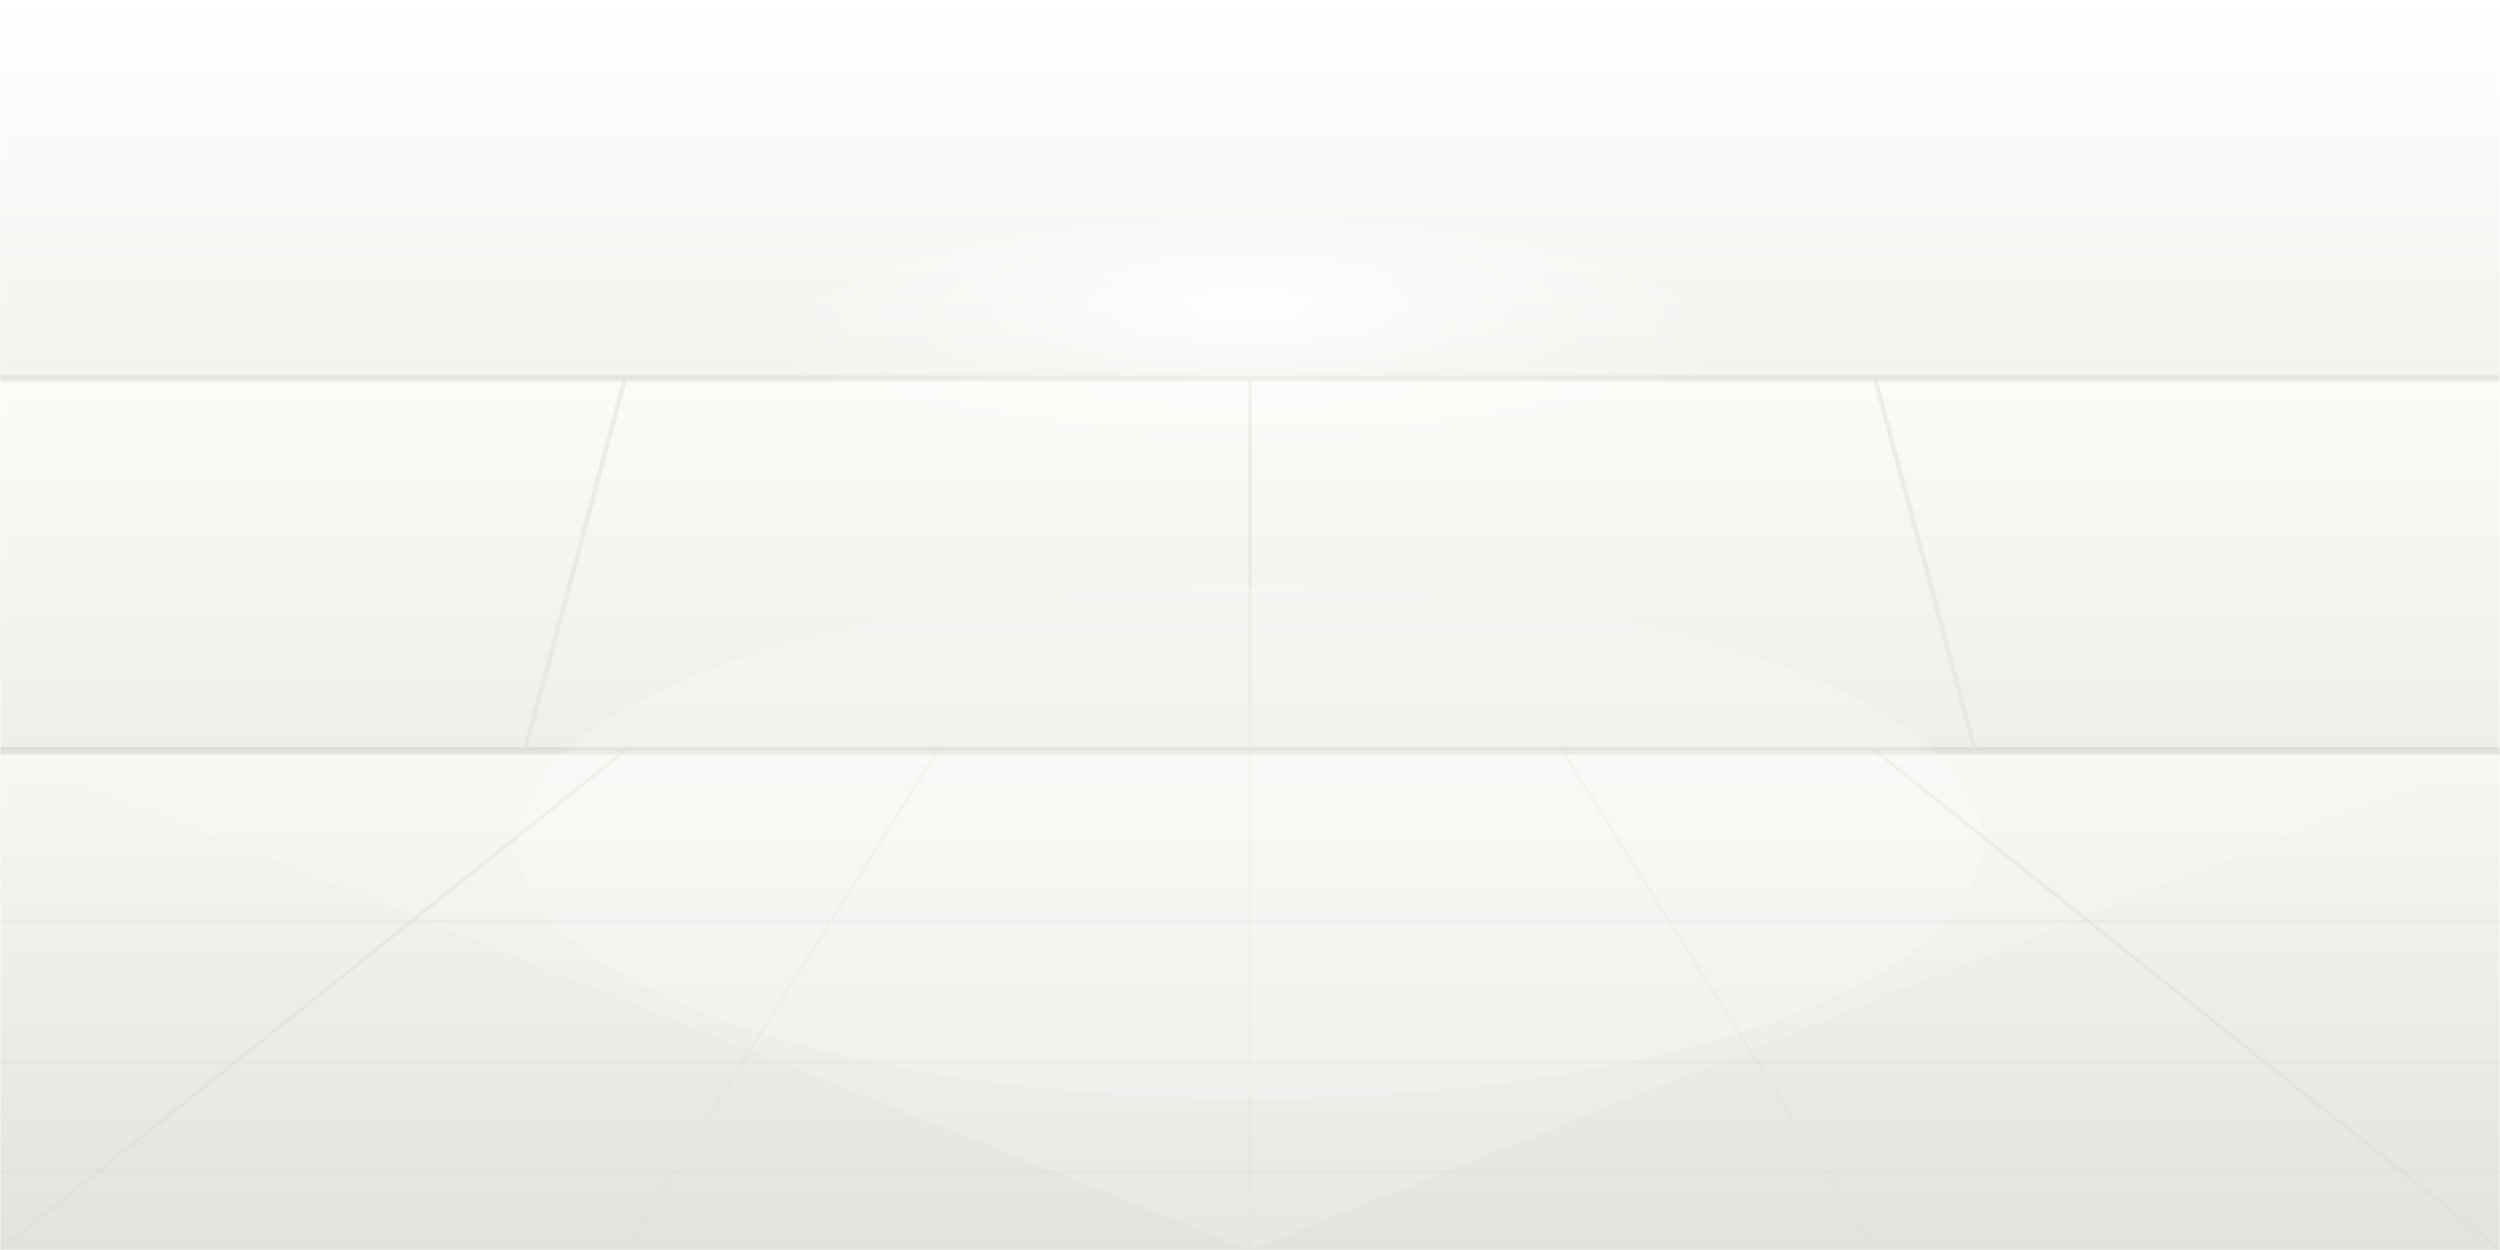
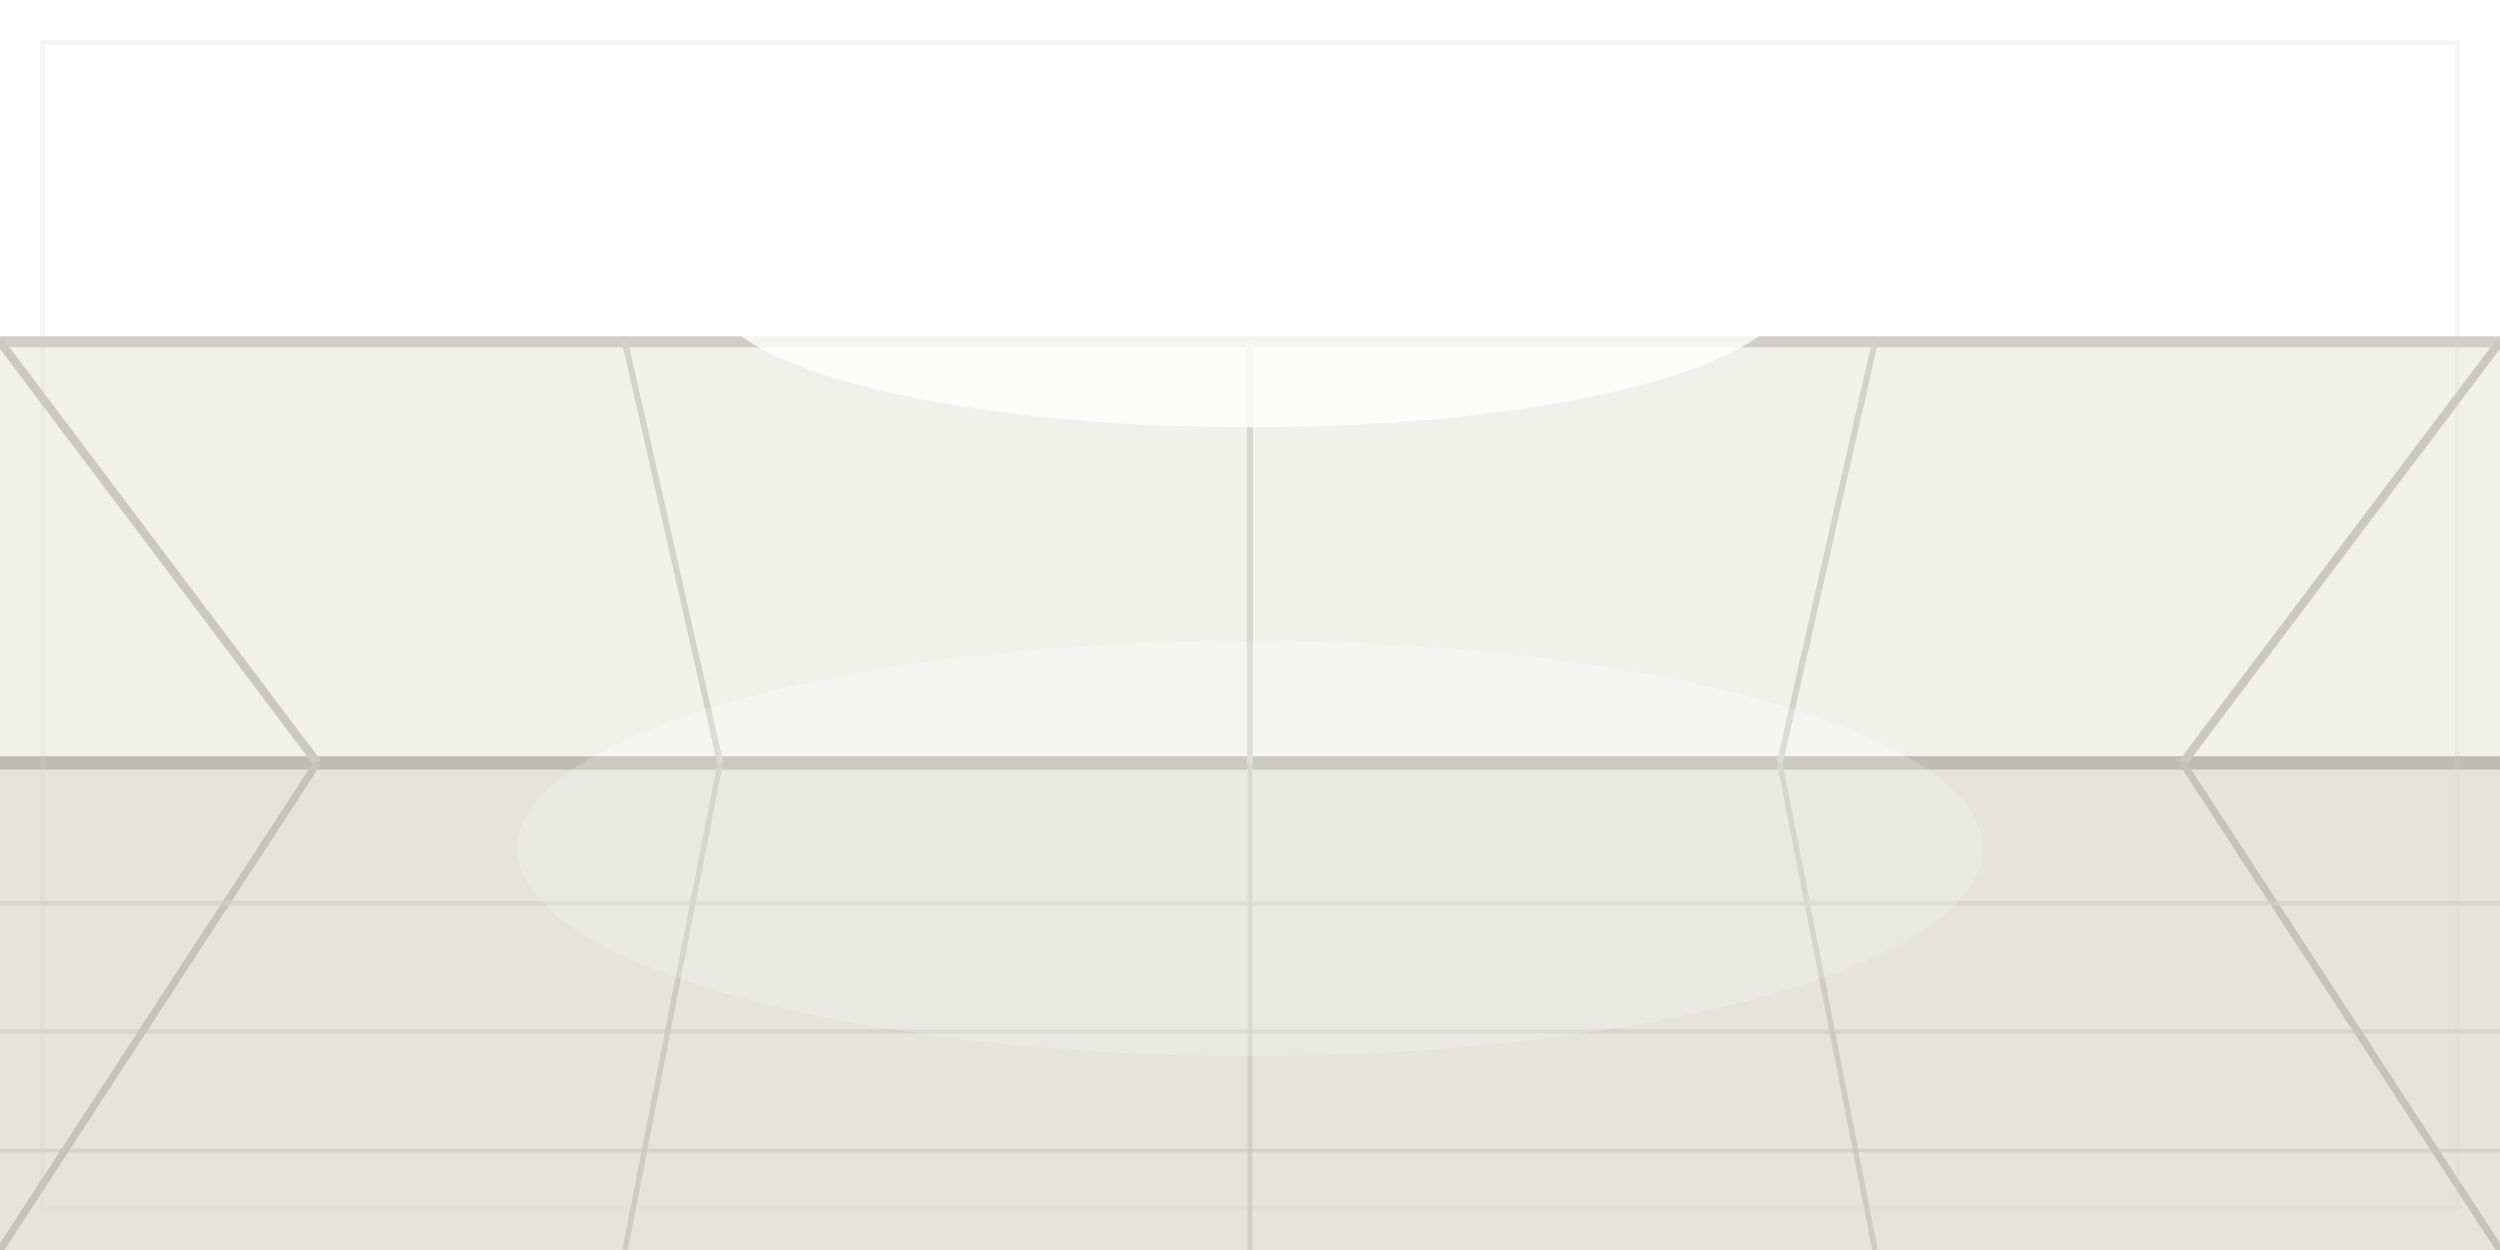
<svg xmlns="http://www.w3.org/2000/svg" width="4096" height="2048" viewBox="0 0 4096 2048" preserveAspectRatio="none">
-   <defs>
-     <linearGradient id="ceiling" x1="0" y1="0" x2="0" y2="1">
-       <stop offset="0" stop-color="#ffffff" />
-       <stop offset="1" stop-color="#f2f2ee" />
-     </linearGradient>
-     <linearGradient id="walls" x1="0" y1="0" x2="0" y2="1">
-       <stop offset="0" stop-color="#fbfbf8" />
-       <stop offset="1" stop-color="#eeeeea" />
-     </linearGradient>
-     <linearGradient id="floor" x1="0" y1="0" x2="0" y2="1">
-       <stop offset="0" stop-color="#f7f7f3" />
-       <stop offset="1" stop-color="#e3e3de" />
-     </linearGradient>
-     <radialGradient id="softLight" cx="50%" cy="34%" r="58%">
-       <stop offset="0" stop-color="#ffffff" stop-opacity="0.9" />
-       <stop offset="0.52" stop-color="#ffffff" stop-opacity="0.28" />
-       <stop offset="1" stop-color="#ffffff" stop-opacity="0" />
-     </radialGradient>
-   </defs>
  <rect width="4096" height="2048" fill="#f4f4f0" />
-   <rect x="0" y="0" width="4096" height="620" fill="url(#ceiling)" />
-   <rect x="0" y="620" width="4096" height="610" fill="url(#walls)" />
-   <rect x="0" y="1230" width="4096" height="818" fill="url(#floor)" />
-   <path d="M0 620H4096" stroke="#dfdfd8" stroke-width="10" opacity="0.62" />
-   <path d="M0 1230H4096" stroke="#d8d8d1" stroke-width="12" opacity="0.72" />
-   <path d="M1024 620L860 1230" stroke="#e1e1dc" stroke-width="8" opacity="0.5" />
-   <path d="M2048 620L2048 1230" stroke="#e4e4df" stroke-width="6" opacity="0.55" />
-   <path d="M3072 620L3236 1230" stroke="#e1e1dc" stroke-width="8" opacity="0.5" />
-   <path d="M0 1230L2048 2048L4096 1230" fill="#ffffff" opacity="0.14" />
-   <path d="M0 2048L1024 1230" stroke="#d9d9d3" stroke-width="6" opacity="0.32" />
-   <path d="M1024 2048L1536 1230" stroke="#ddddd7" stroke-width="5" opacity="0.26" />
-   <path d="M2048 2048L2048 1230" stroke="#ddddd7" stroke-width="5" opacity="0.22" />
-   <path d="M3072 2048L2560 1230" stroke="#ddddd7" stroke-width="5" opacity="0.26" />
-   <path d="M4096 2048L3072 1230" stroke="#d9d9d3" stroke-width="6" opacity="0.32" />
-   <path d="M0 1510H4096" stroke="#deded8" stroke-width="5" opacity="0.28" />
-   <path d="M0 1740H4096" stroke="#dadad4" stroke-width="5" opacity="0.22" />
-   <path d="M0 1920H4096" stroke="#d4d4ce" stroke-width="4" opacity="0.18" />
-   <ellipse cx="2048" cy="570" rx="760" ry="210" fill="url(#softLight)" />
-   <ellipse cx="2048" cy="1380" rx="1200" ry="420" fill="#ffffff" opacity="0.18" />
-   <rect x="0" y="0" width="4096" height="2048" fill="none" stroke="#ffffff" stroke-width="1" />
+   <rect x="0" y="0" width="4096" height="560" fill="#ffffff" />
+   <rect x="0" y="560" width="4096" height="690" fill="#f1f1ec" />
+   <rect x="0" y="1250" width="4096" height="798" fill="#e4e4dc" />
+   <path d="M0 560H4096" stroke="#cfcfc8" stroke-width="18" />
+   <path d="M0 1250H4096" stroke="#bdbdb4" stroke-width="22" />
+   <path d="M0 560L520 1250" stroke="#c9c9c1" stroke-width="14" />
+   <path d="M1024 560L1180 1250" stroke="#d3d3cc" stroke-width="10" />
+   <path d="M2048 560V1250" stroke="#d6d6d0" stroke-width="10" />
+   <path d="M3072 560L2916 1250" stroke="#d3d3cc" stroke-width="10" />
+   <path d="M4096 560L3576 1250" stroke="#c9c9c1" stroke-width="14" />
+   <path d="M0 2048L520 1250" stroke="#c4c4bc" stroke-width="12" />
+   <path d="M1024 2048L1180 1250" stroke="#ccccc4" stroke-width="9" />
+   <path d="M2048 2048V1250" stroke="#d0d0c8" stroke-width="8" />
+   <path d="M3072 2048L2916 1250" stroke="#ccccc4" stroke-width="9" />
+   <path d="M4096 2048L3576 1250" stroke="#c4c4bc" stroke-width="12" />
+   <path d="M0 1480H4096" stroke="#d1d1ca" stroke-width="8" opacity="0.75" />
+   <path d="M0 1690H4096" stroke="#cbcbc4" stroke-width="7" opacity="0.65" />
+   <path d="M0 1885H4096" stroke="#c5c5be" stroke-width="6" opacity="0.55" />
+   <ellipse cx="2048" cy="480" rx="880" ry="220" fill="#ffffff" opacity="0.80" />
+   <ellipse cx="2048" cy="1390" rx="1200" ry="340" fill="#ffffff" opacity="0.20" />
+   <rect x="70" y="70" width="3956" height="1908" fill="none" stroke="#d0d0c8" stroke-width="8" opacity="0.22" />
</svg>
